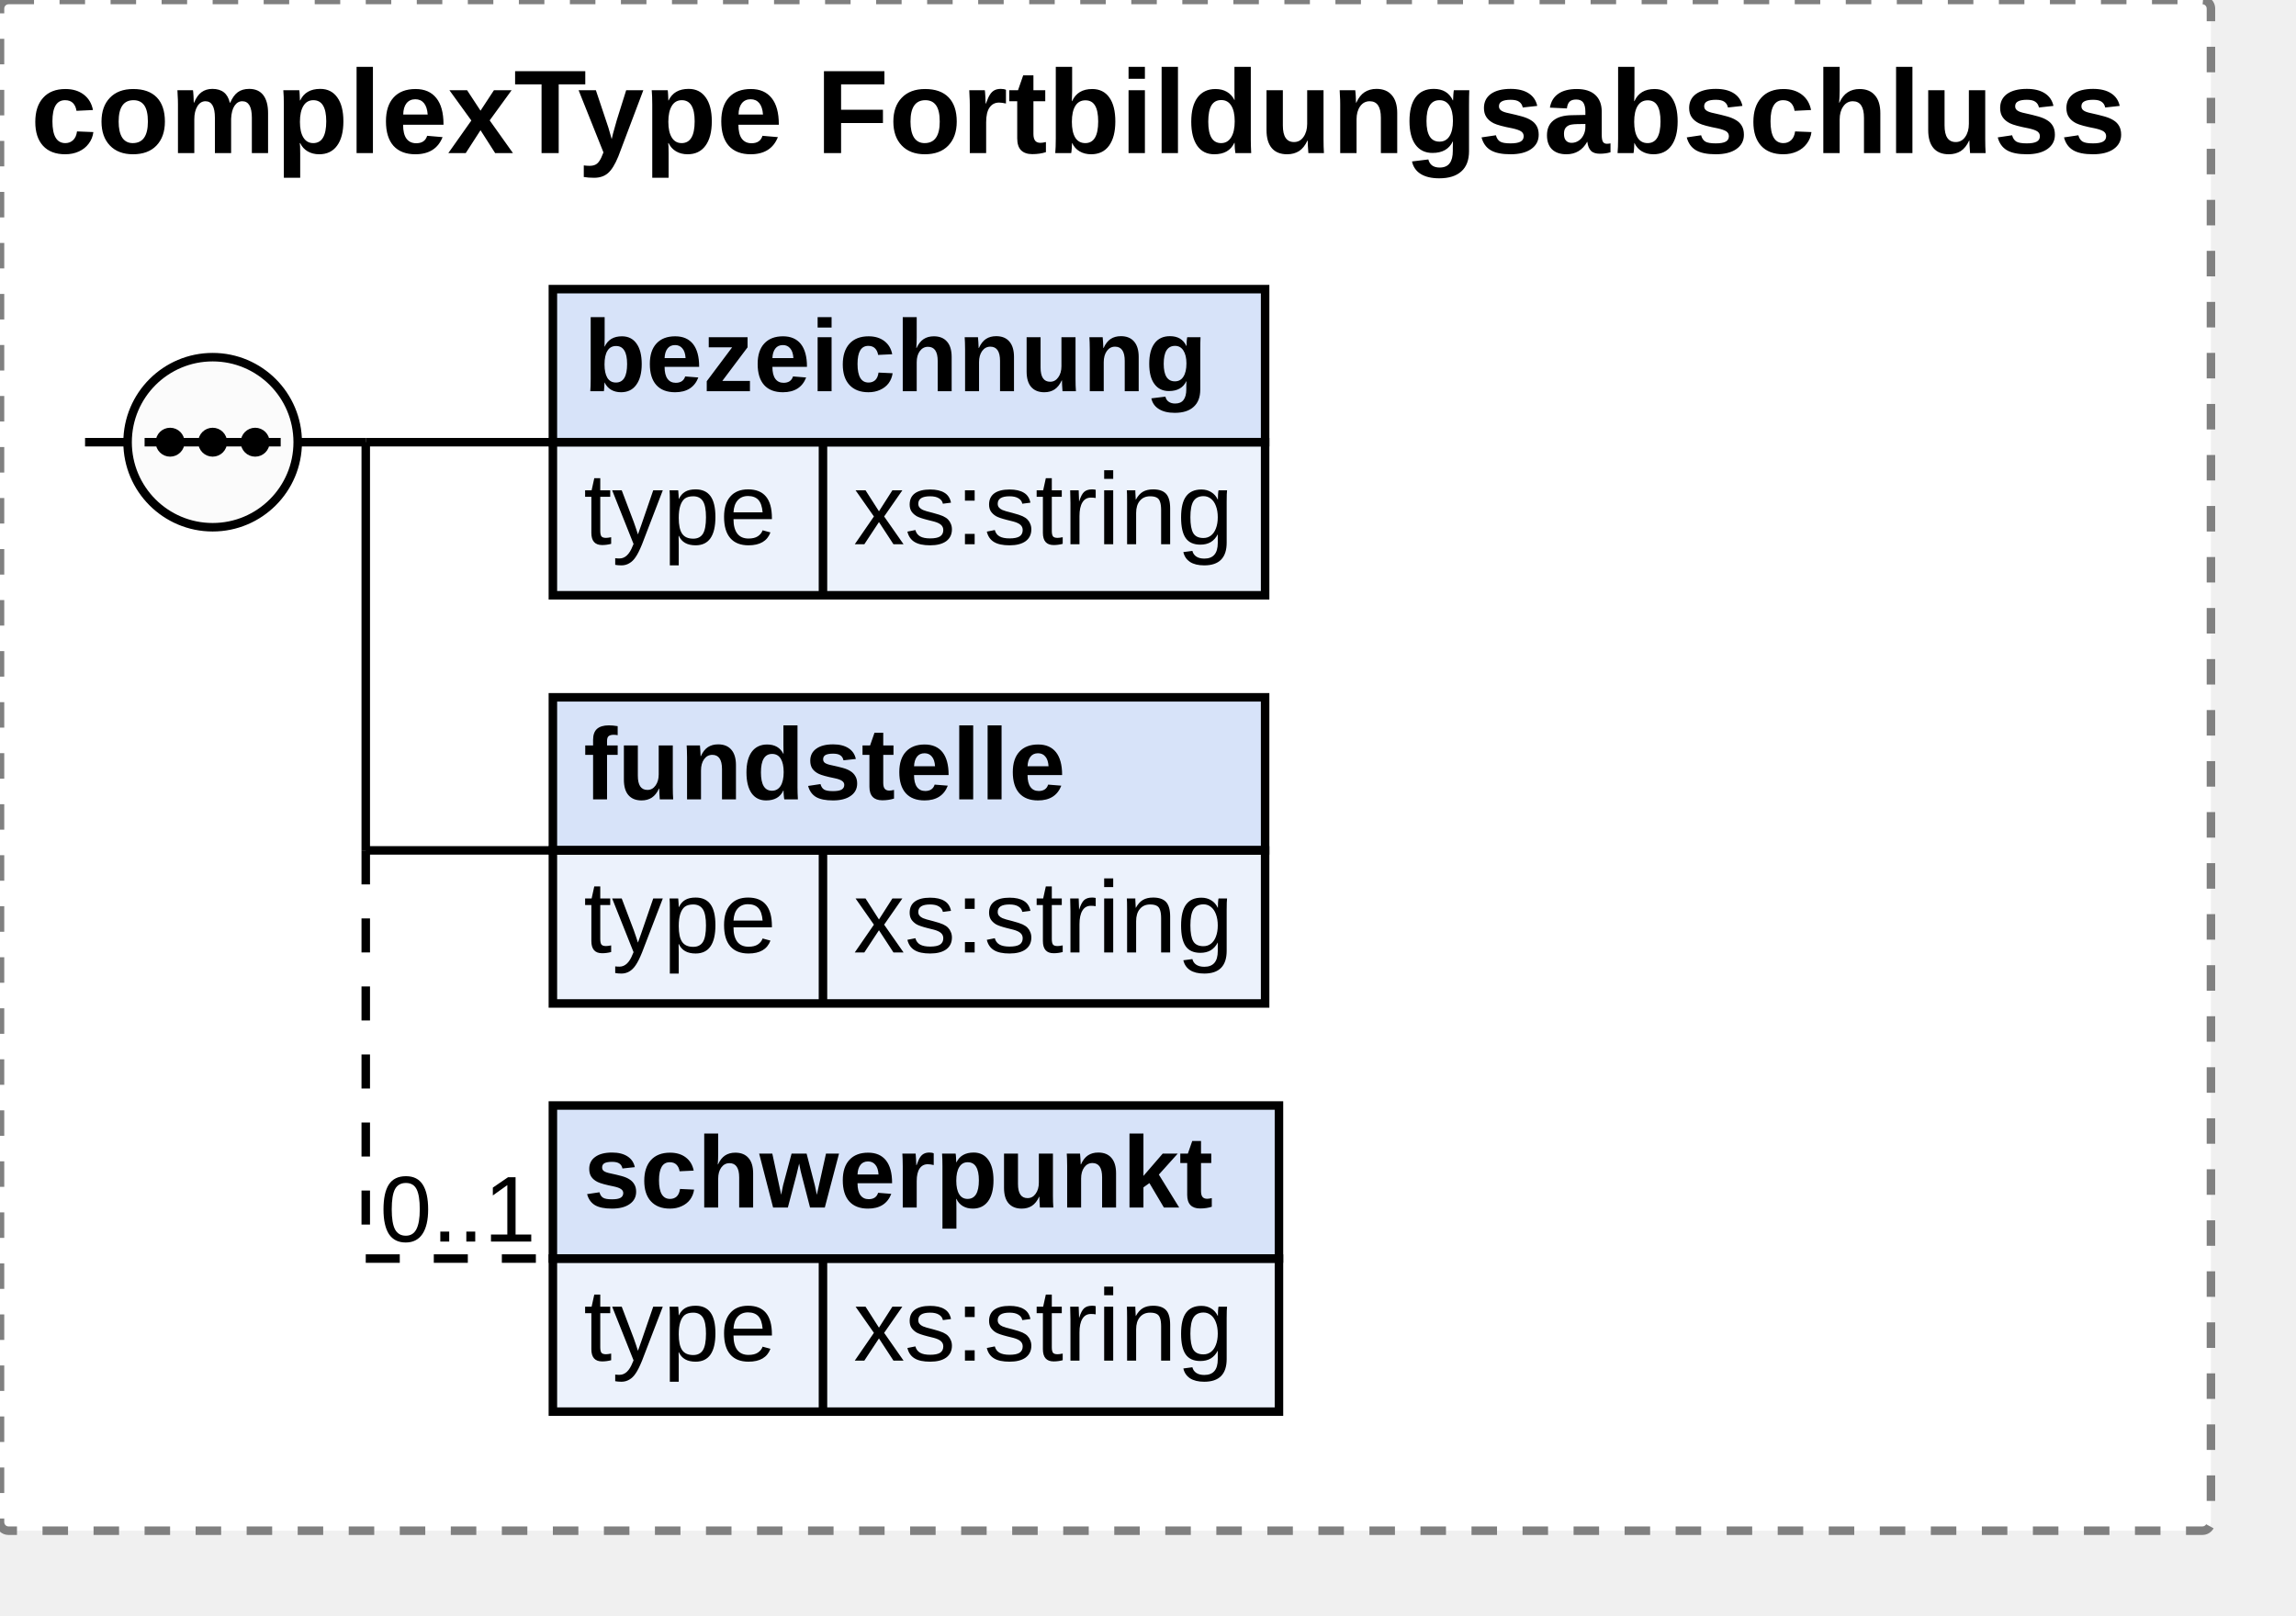
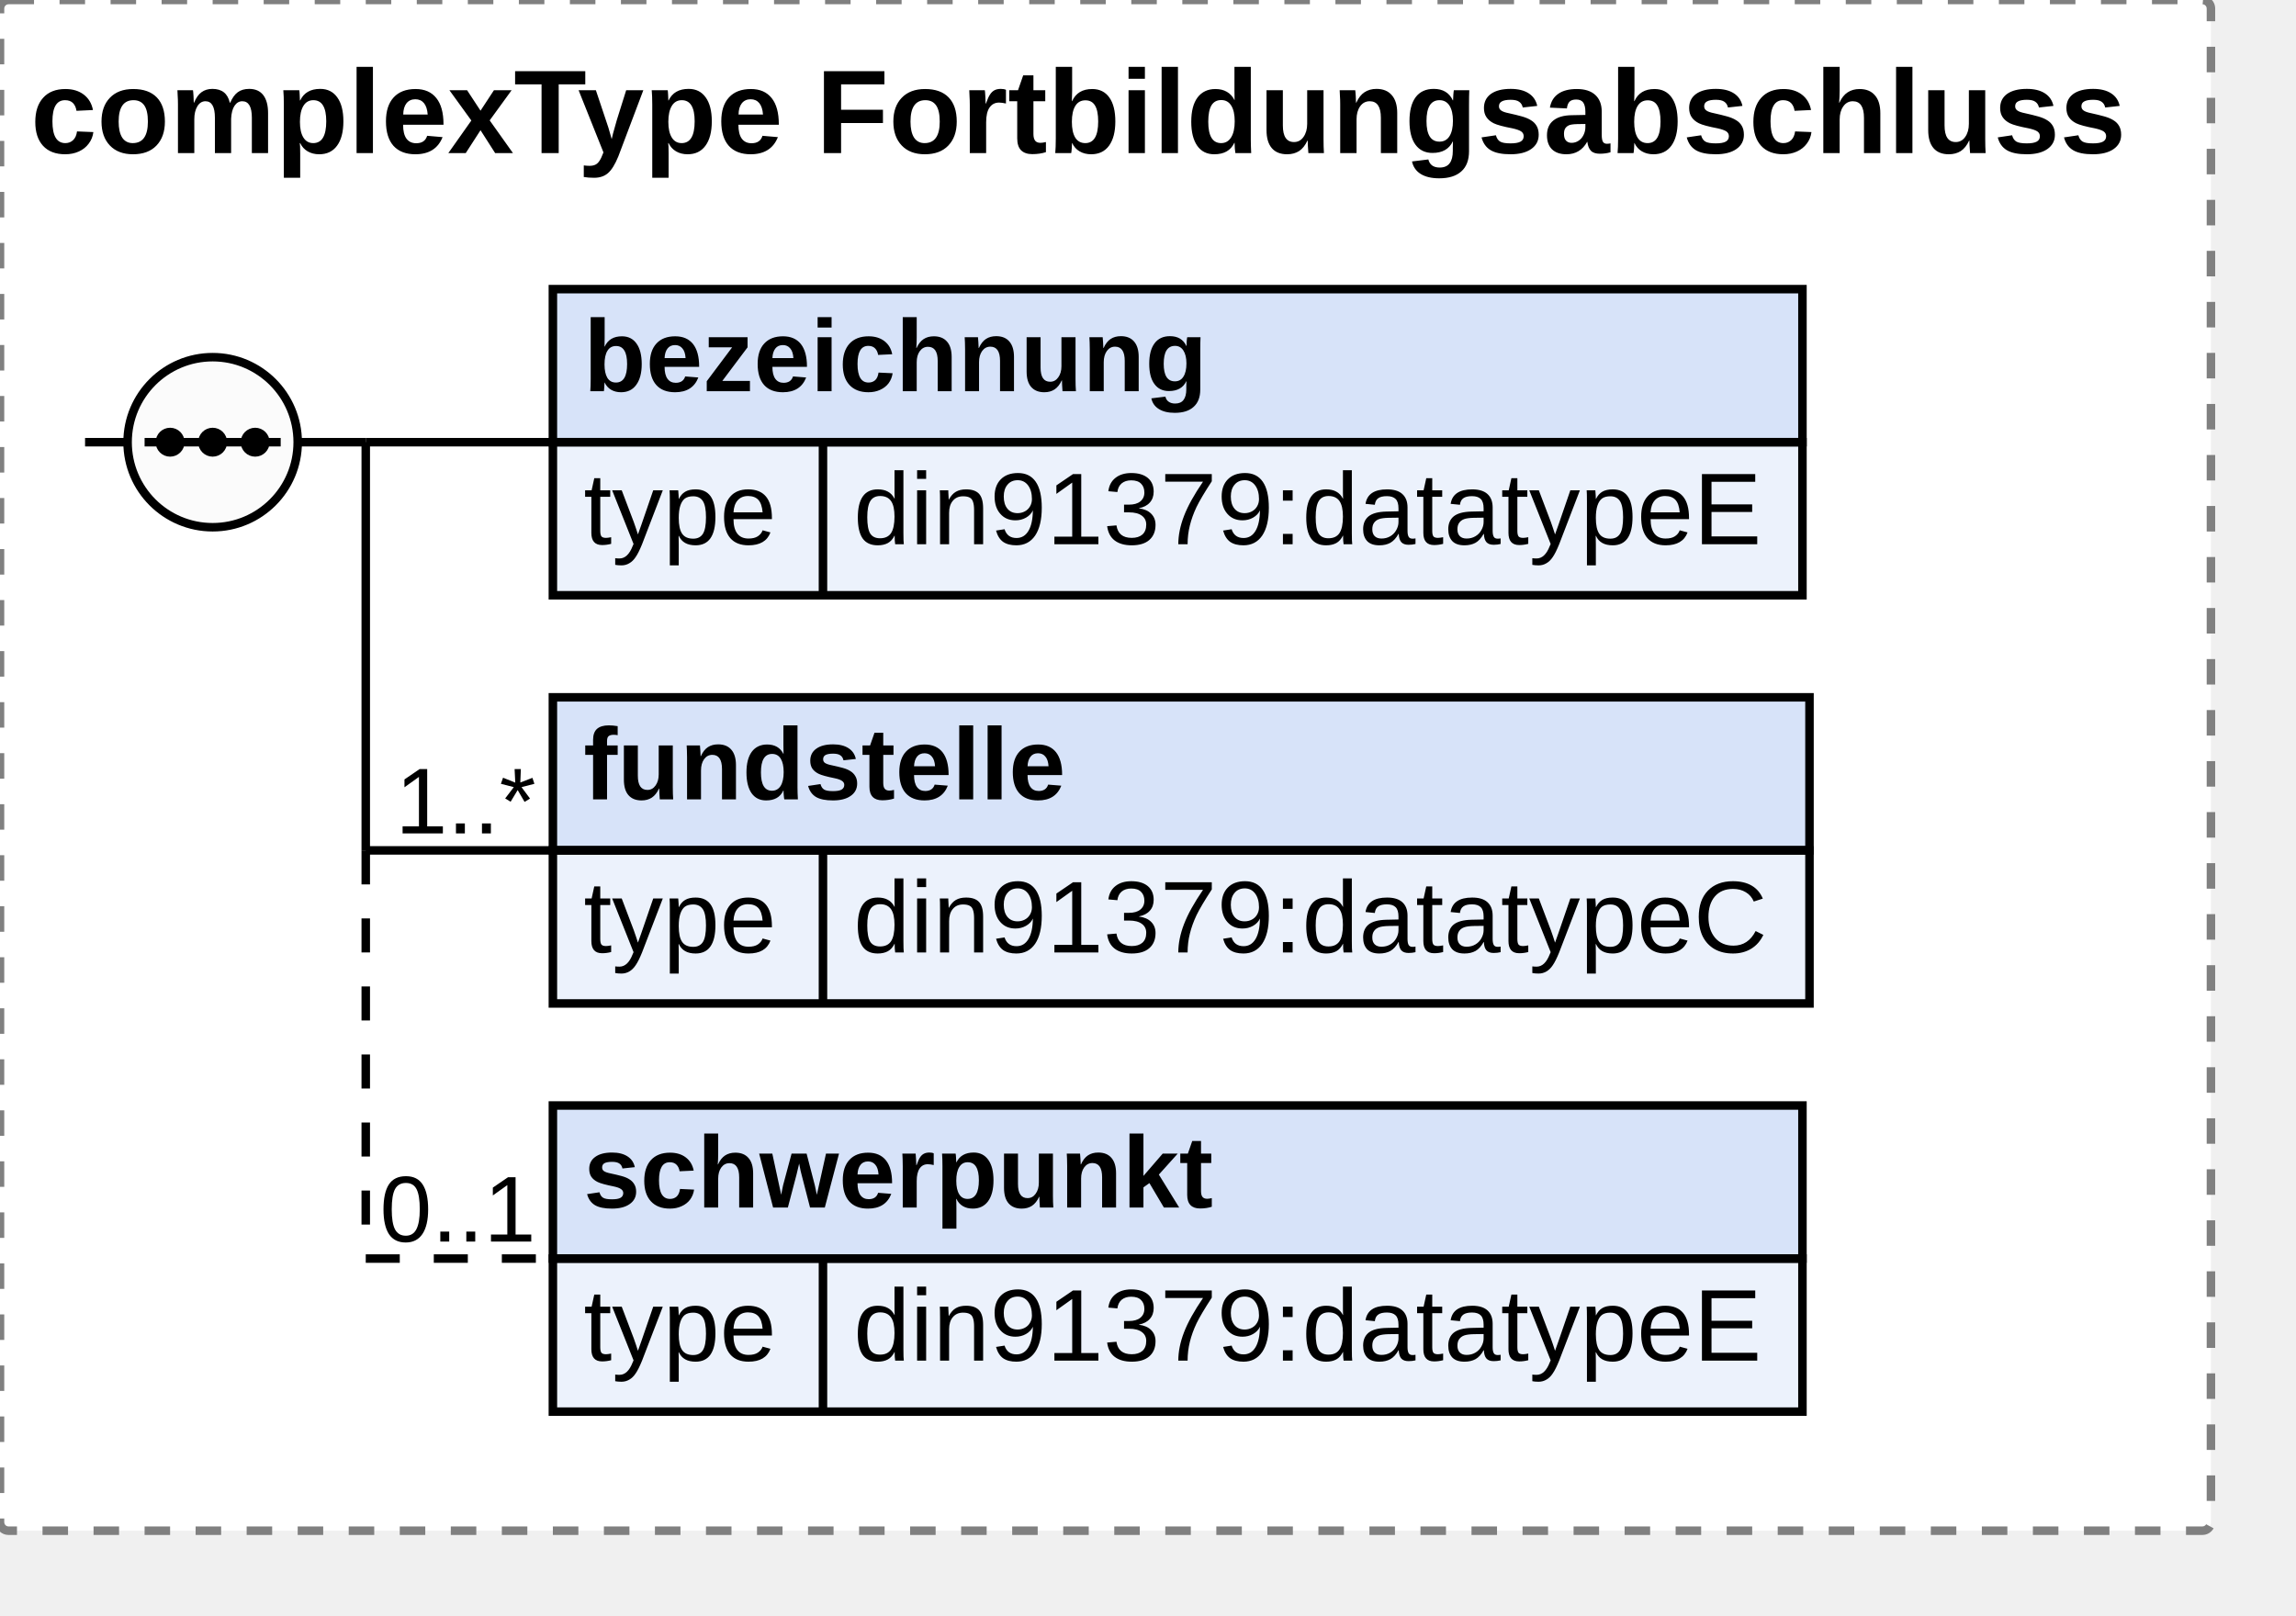
<svg xmlns="http://www.w3.org/2000/svg" width="269.931" height="190">
  <defs>
    <style type="text/css">
                        text {
                            font-family: 'Arial';
                            fill: black;
                        }
                        text.at {
                            font-family: 'Arial';
                            fill: rgb(242, 152, 0);
                        }
                        line {
                            stroke: black;
                        }
                        line.type-structure {
                            stroke: black;
                        }
                        line.type-structure-optional {
                            stroke: black;
                            stroke-dasharray: 4, 4;
                        }
                        rect.attribute-upper {
                            stroke: black;
                            fill: rgb(255, 239, 211);
                        }
                        rect.element-upper {
                            stroke: black;
                            fill: rgb(215, 227, 249);
                        }
                        rect.element-lower {
                            stroke: black;
                            fill: rgb(236, 242, 252);
                        }
                        a text {
                            fill: black;
                        } 
                    </style>
  </defs>
  <rect width="259.931" height="180" stroke-dasharray="3,3" rx="1" ry="1" style="stroke: grey;fill: white;" />
  <text font-size="14" x="3.6" y="18" font-weight="bold">complexType Fortbildungsabschluss</text>
  <g transform="translate(10,34)">
    <g transform="translate(55,0)">
-       <rect width="83.734" height="18" class="element-upper" />
-       <rect width="83.734" height="18" y="18" class="element-lower" />
+       <rect width="146.906" height="18" class="element-upper" />
+       <rect width="146.906" height="18" y="18" class="element-lower" />
      <text font-size="12" x="3.6" y="12" font-weight="bold">bezeichnung</text>
-       <line x1="0" y1="18" x2="83.734" y2="18" />
+       <line x1="0" y1="18" x2="146.906" y2="18" />
      <text font-size="12" fill="grey" x="3.6" y="30">type</text>
      <line x1="31.753" y1="18" x2="31.753" y2="36" />
-       <text font-size="12" x="35.353" y="30">xs:string</text>
-       <g transform="translate(83.73438,0)" />
+       <text font-size="12" x="35.353" y="30">din91379:datatypeE</text>
+       <g transform="translate(146.9062,0)" />
    </g>
    <line x1="33" y1="18" x2="55" y2="18" class="type-structure-required" />
    <text font-size="11" fill="black" x="53" y="16" text-anchor="end" />
    <line x1="33" y1="18" x2="33" y2="18" class="type-structure-required" />
    <g transform="translate(55,48)">
-       <rect width="83.734" height="18" class="element-upper" />
-       <rect width="83.734" height="18" y="18" class="element-lower" />
+       <rect width="147.734" height="18" class="element-upper" />
+       <rect width="147.734" height="18" y="18" class="element-lower" />
      <text font-size="12" x="3.6" y="12" font-weight="bold">fundstelle</text>
-       <line x1="0" y1="18" x2="83.734" y2="18" />
+       <line x1="0" y1="18" x2="147.734" y2="18" />
      <text font-size="12" fill="grey" x="3.6" y="30">type</text>
      <line x1="31.753" y1="18" x2="31.753" y2="36" />
-       <text font-size="12" x="35.353" y="30">xs:string</text>
-       <g transform="translate(83.73438,0)" />
+       <text font-size="12" x="35.353" y="30">din91379:datatypeC</text>
+       <g transform="translate(147.7344,0)" />
    </g>
    <line x1="33" y1="66" x2="55" y2="66" class="type-structure-required" />
-     <text font-size="11" fill="black" x="53" y="64" text-anchor="end" />
+     <text font-size="11" fill="black" x="53" y="64" text-anchor="end">1..*</text>
    <line x1="33" y1="18" x2="33" y2="66" class="type-structure-required" />
    <g transform="translate(55,96)">
-       <rect width="85.362" height="18" class="element-upper" />
-       <rect width="85.362" height="18" y="18" class="element-lower" />
+       <rect width="146.906" height="18" class="element-upper" />
+       <rect width="146.906" height="18" y="18" class="element-lower" />
      <text font-size="12" x="3.6" y="12" font-weight="bold">schwerpunkt</text>
-       <line x1="0" y1="18" x2="85.362" y2="18" />
+       <line x1="0" y1="18" x2="146.906" y2="18" />
      <text font-size="12" fill="grey" x="3.6" y="30">type</text>
      <line x1="31.753" y1="18" x2="31.753" y2="36" />
-       <text font-size="12" x="35.353" y="30">xs:string</text>
-       <g transform="translate(85.3625,0)" />
+       <text font-size="12" x="35.353" y="30">din91379:datatypeE</text>
+       <g transform="translate(146.9062,0)" />
    </g>
    <line x1="33" y1="114" x2="55" y2="114" class="type-structure-optional" />
    <text font-size="11" fill="black" x="53" y="112" text-anchor="end">0..1</text>
    <line x1="33" y1="66" x2="33" y2="114" class="type-structure-optional" />
    <circle cx="15" cy="18" r="10" stroke="black" fill="rgb(251, 251, 251)" />
    <line x1="0" y1="18" x2="5" y2="18" class="type-structure-required" />
    <line x1="25" y1="18" x2="33" y2="18" class="type-structure-required" />
    <circle cx="10" cy="18" r="1.2" stroke="black" fill="black" />
    <circle cx="15" cy="18" r="1.2" stroke="black" fill="black" />
    <circle cx="20" cy="18" r="1.2" stroke="black" fill="black" />
    <line x1="7" y1="18" x2="23" y2="18" />
  </g>
</svg>
